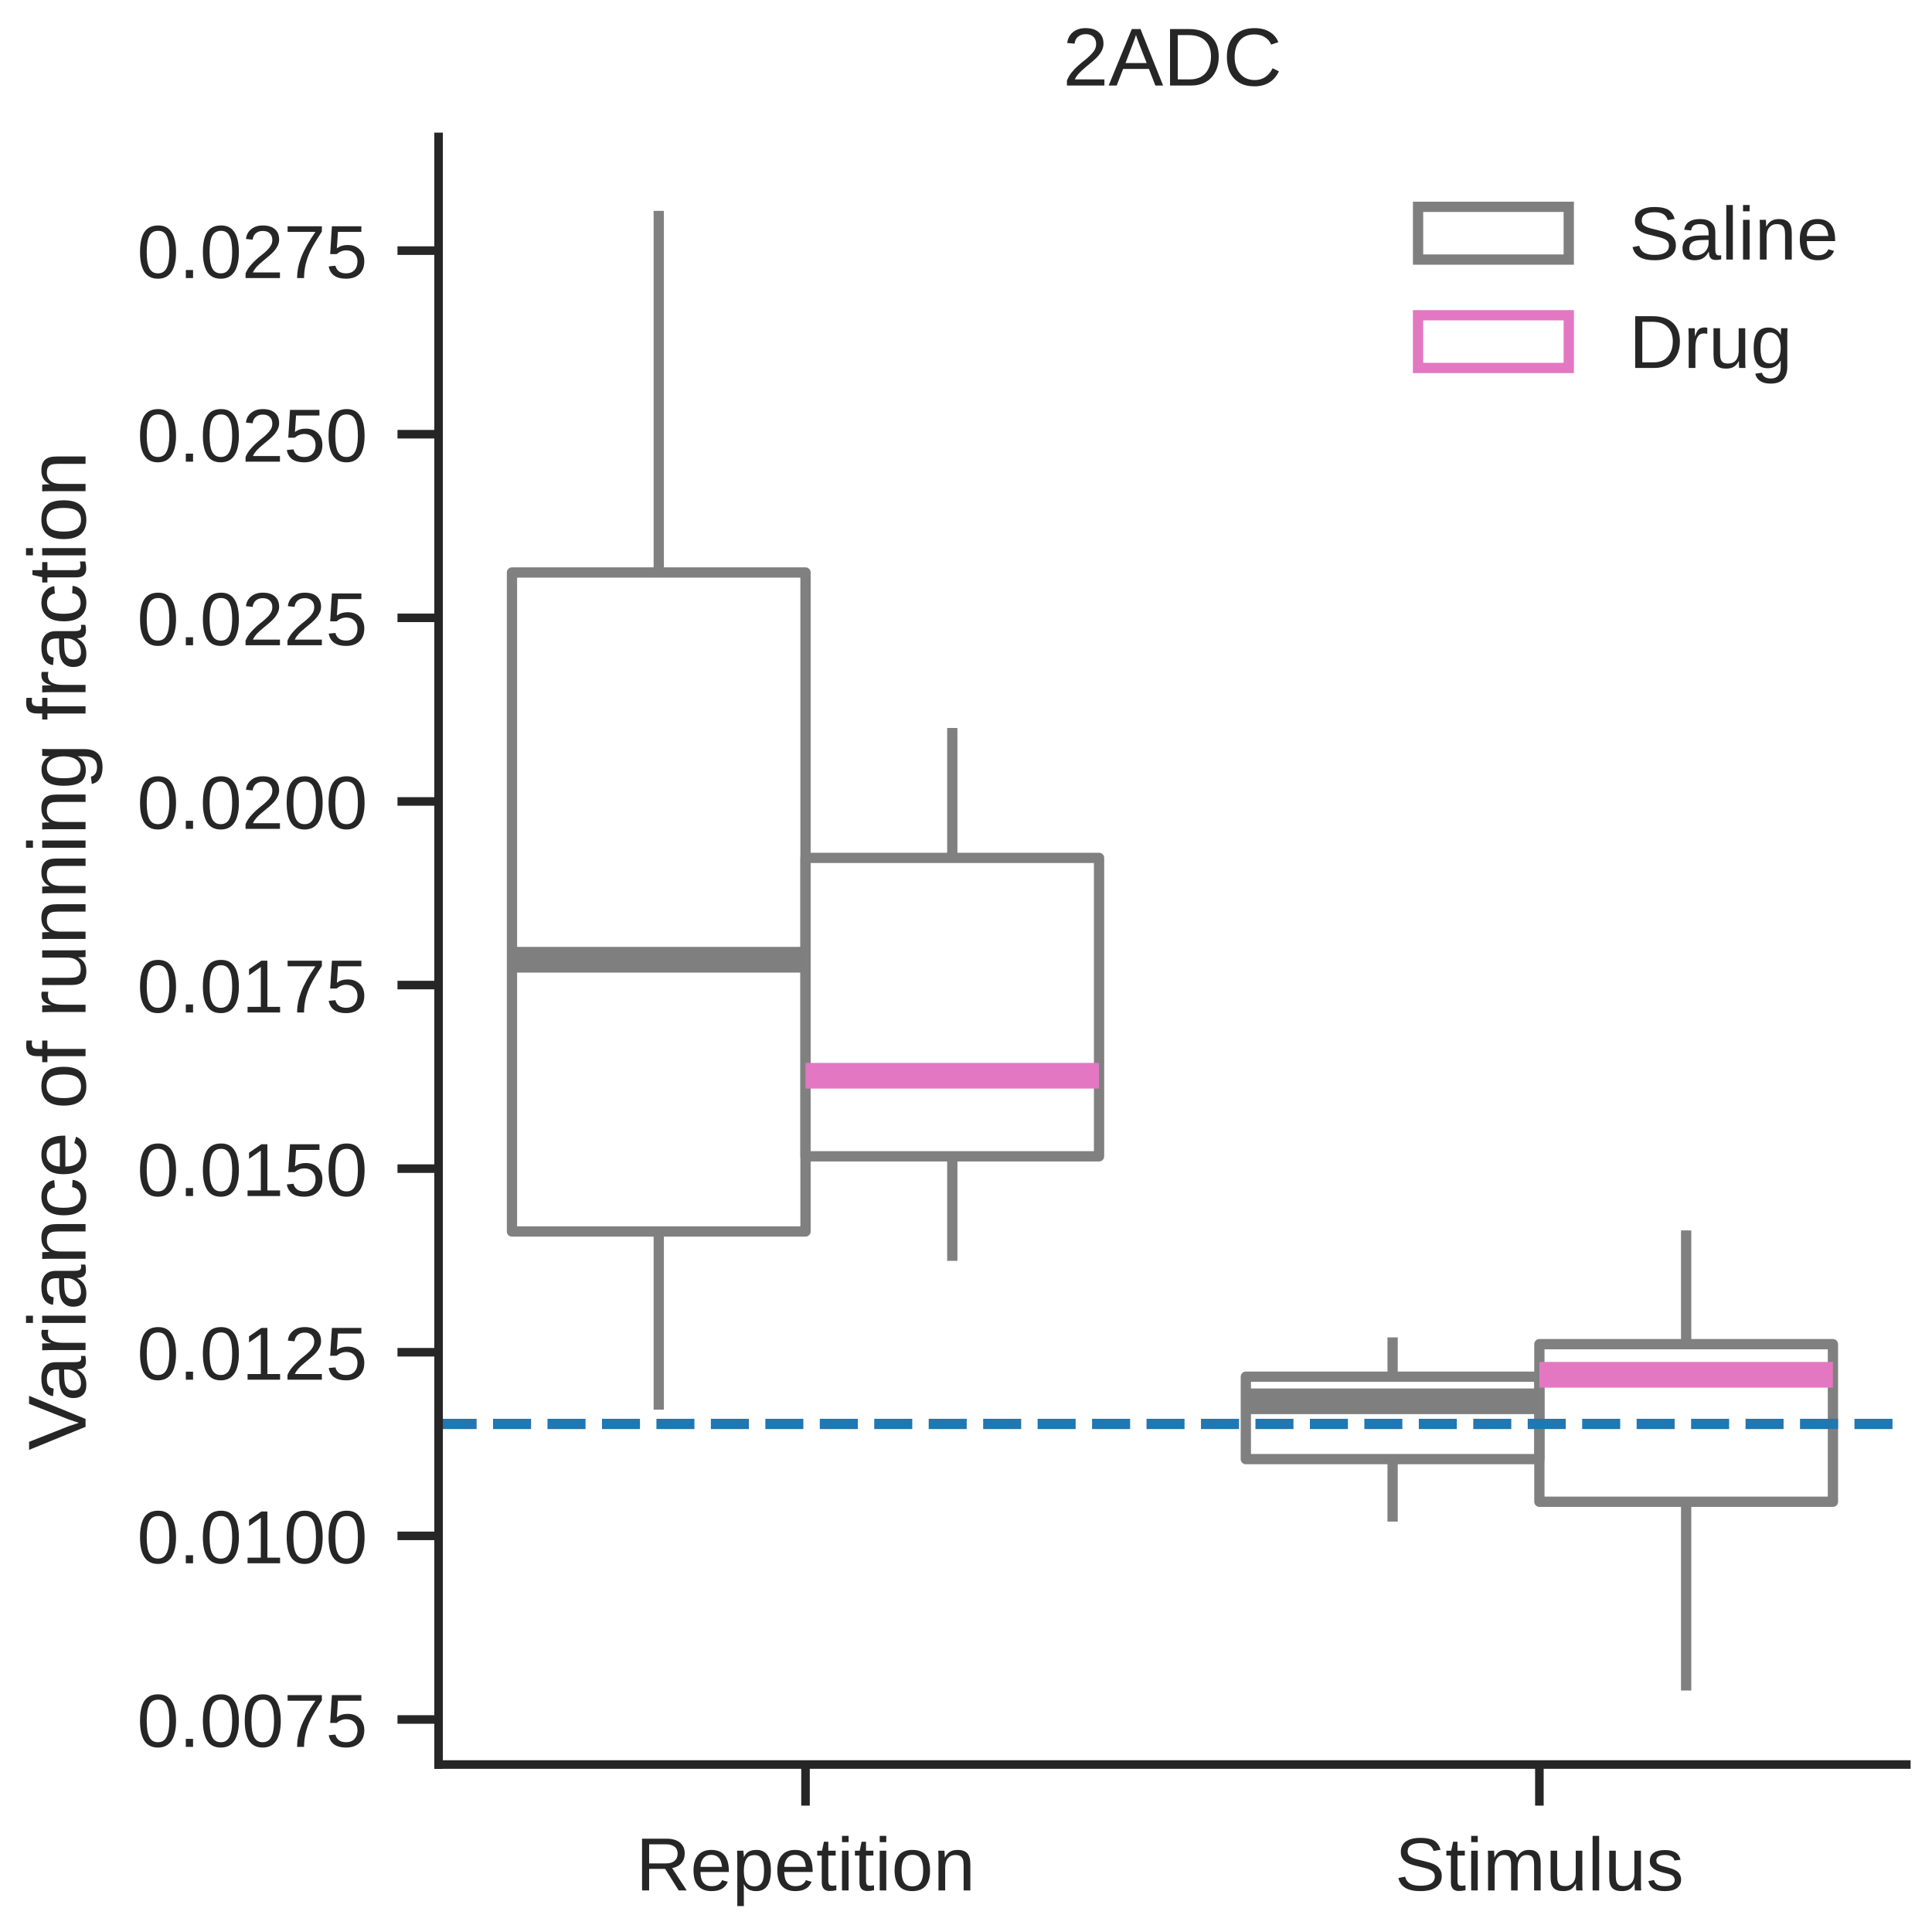
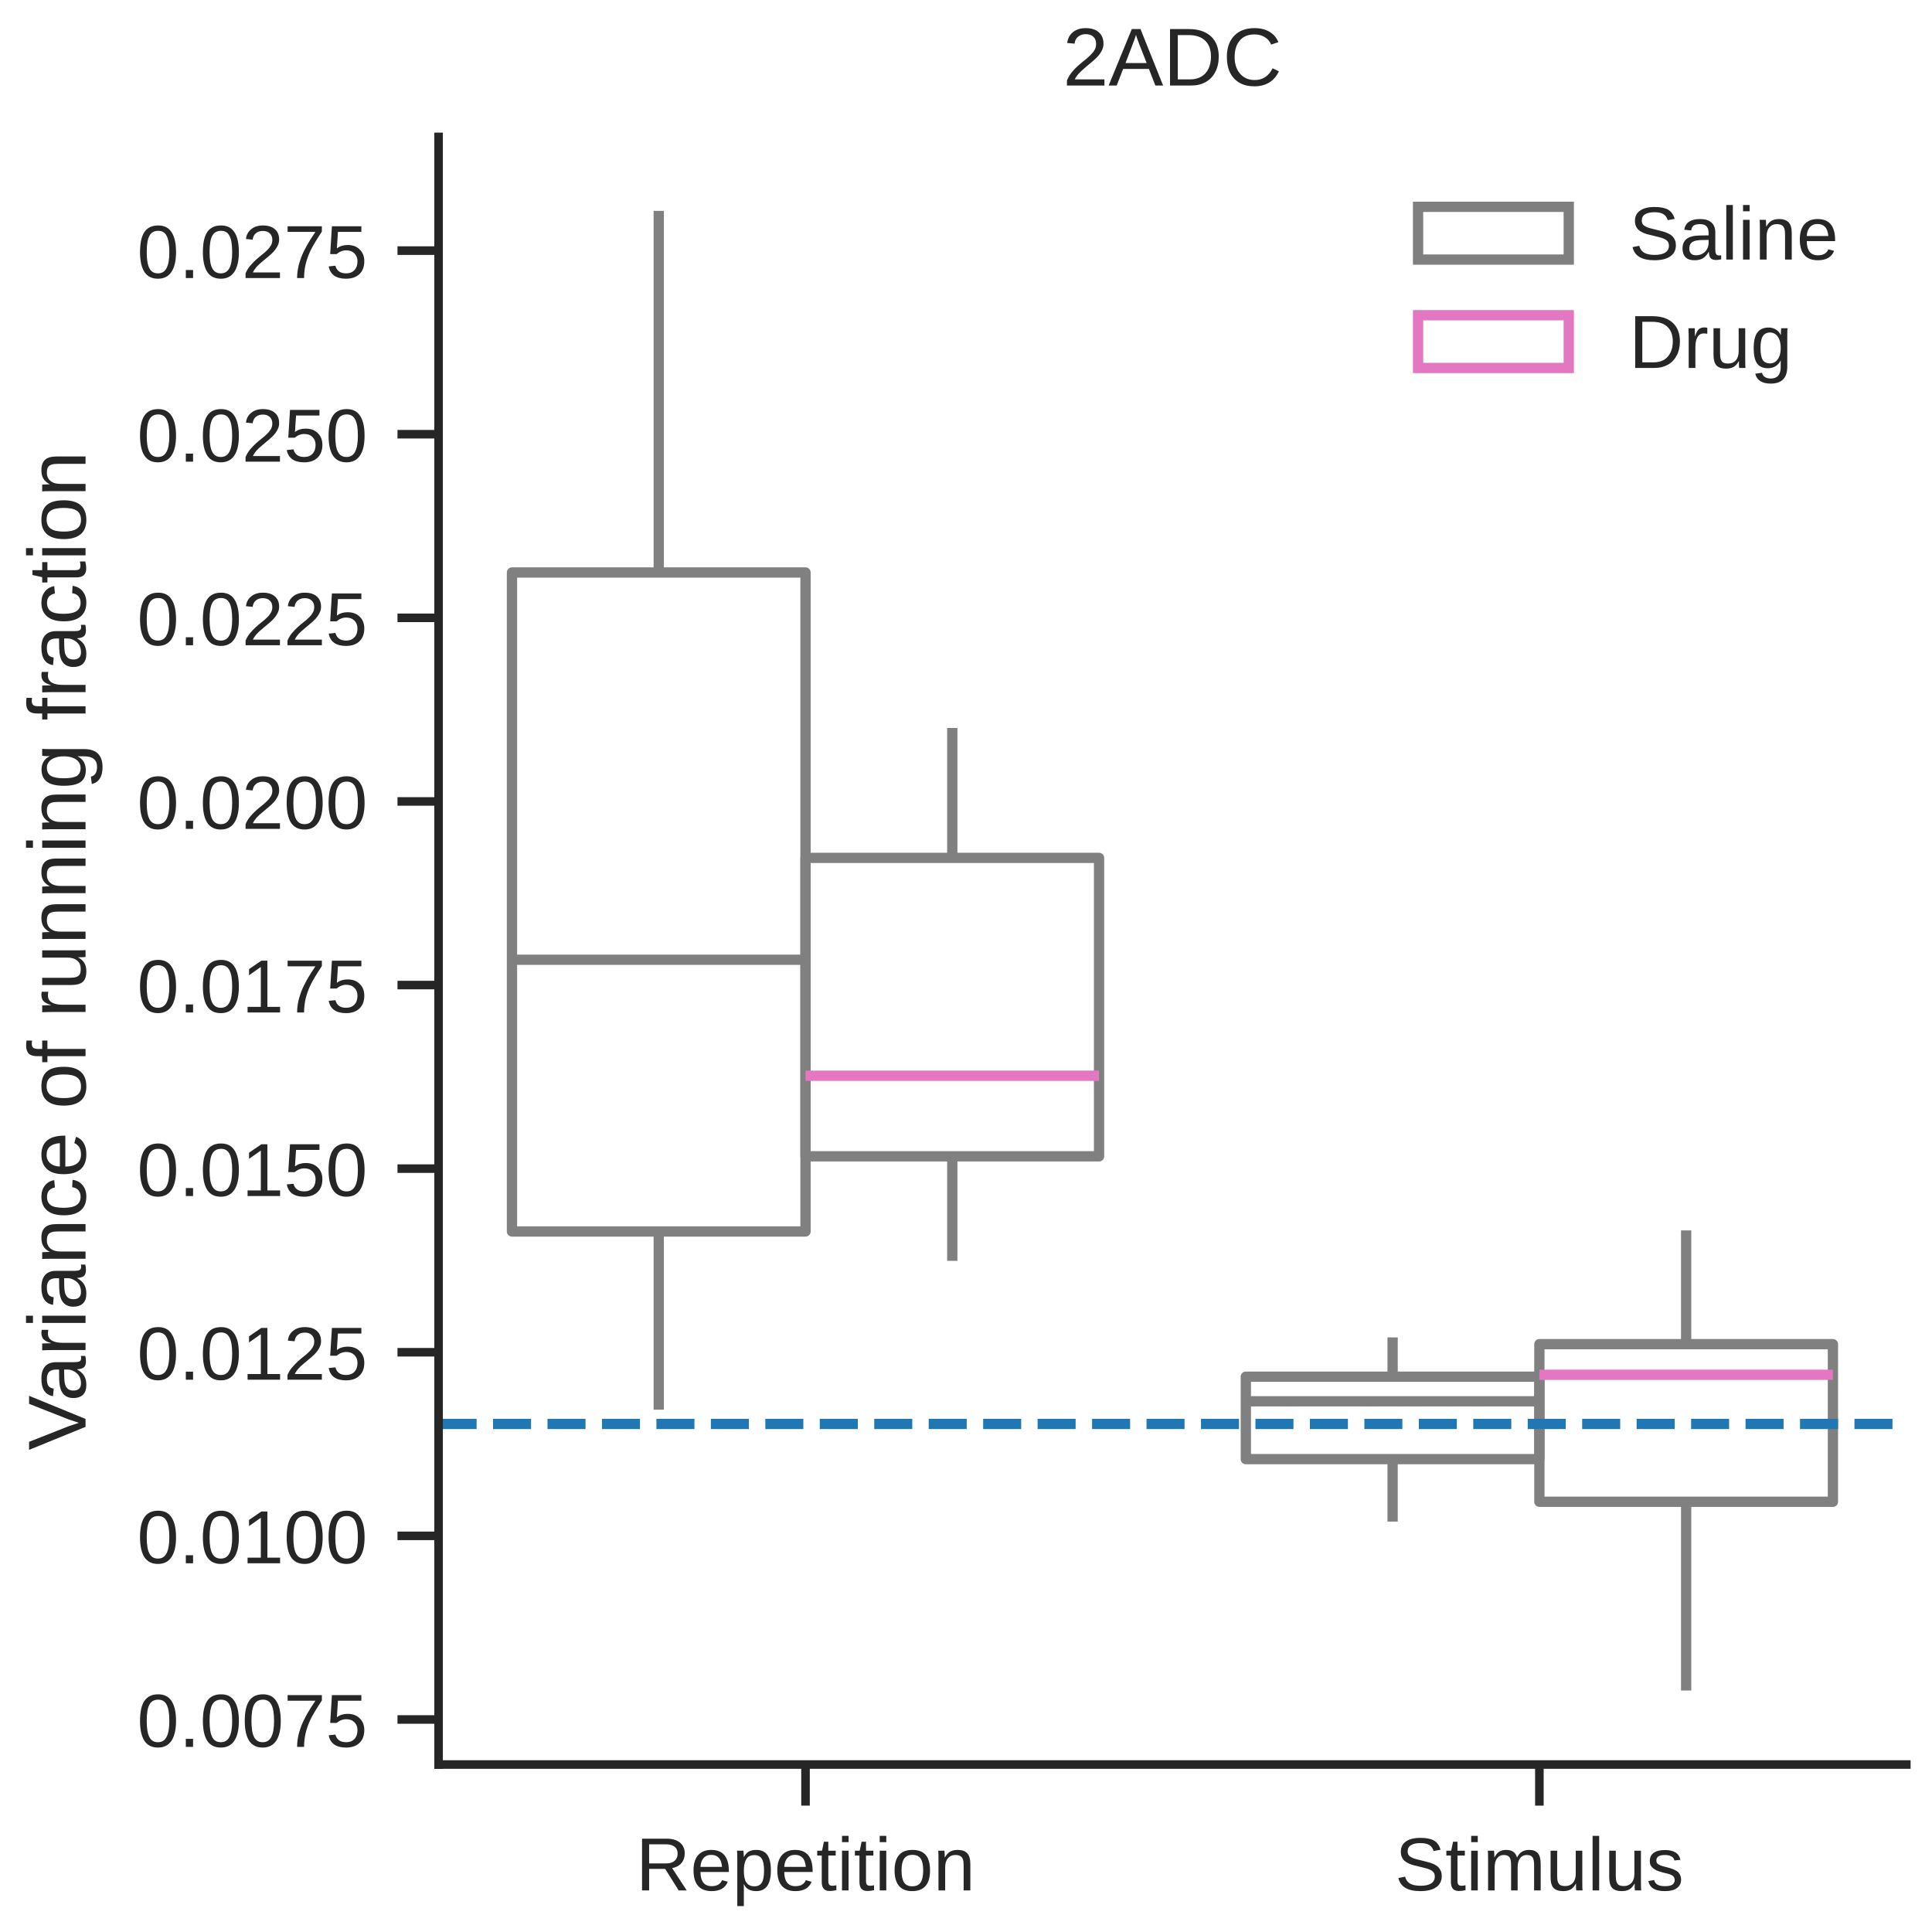
<svg xmlns="http://www.w3.org/2000/svg" xmlns:xlink="http://www.w3.org/1999/xlink" width="225.638pt" height="225.638pt" viewBox="0 0 225.638 225.638" version="1.1">
  <defs>
    <style type="text/css">*{stroke-linejoin: round; stroke-linecap: butt}</style>
  </defs>
  <g id="figure_1">
    <g id="patch_1">
      <path d="M 0 225.638  L 225.638 225.638  L 225.638 0  L 0 0  z " style="fill: #ffffff" />
    </g>
    <g id="axes_1">
      <g id="patch_2">
        <path d="M 51.223 206.079  L 222.638 206.079  L 222.638 15.989  L 51.223 15.989  z " style="fill: #ffffff" />
      </g>
      <g id="matplotlib.axis_1">
        <g id="xtick_1">
          <g id="line2d_1">
            <defs>
-               <path id="m5a4f3e592d" d="M 0 0  L 0 4.8  " style="stroke: #262626" />
+               <path id="m2273fafee2" d="M 0 0  L 0 4.8  " style="stroke: #262626" />
            </defs>
            <g>
-               <use xlink:href="#m5a4f3e592d" x="94.076" y="206.079" style="fill: #262626; stroke: #262626" />
+               <use xlink:href="#m2273fafee2" x="94.076" y="206.079" style="fill: #262626; stroke: #262626" />
            </g>
          </g>
          <g id="text_1">
            <text style="font-size: 8.8px; font-family: 'Arial', 'DejaVu Sans', 'Liberation Sans', 'Bitstream Vera Sans', sans-serif; text-anchor: middle; fill: #262626" x="94.076" y="220.786" transform="rotate(-0 94.0764 220.7856)">Repetition</text>
          </g>
        </g>
        <g id="xtick_2">
          <g id="line2d_2">
            <g>
-               <use xlink:href="#m5a4f3e592d" x="179.784" y="206.079" style="fill: #262626; stroke: #262626" />
+               <use xlink:href="#m2273fafee2" x="179.784" y="206.079" style="fill: #262626; stroke: #262626" />
            </g>
          </g>
          <g id="text_2">
            <text style="font-size: 8.8px; font-family: 'Arial', 'DejaVu Sans', 'Liberation Sans', 'Bitstream Vera Sans', sans-serif; text-anchor: middle; fill: #262626" x="179.784" y="220.786" transform="rotate(-0 179.7838 220.7856)">Stimulus</text>
          </g>
        </g>
      </g>
      <g id="matplotlib.axis_2">
        <g id="ytick_1">
          <g id="line2d_3">
            <defs>
-               <path id="m9c82e8645b" d="M 0 0  L -4.8 0  " style="stroke: #262626" />
+               <path id="maed253aec2" d="M 0 0  L -4.8 0  " style="stroke: #262626" />
            </defs>
            <g>
-               <use xlink:href="#m9c82e8645b" x="51.223" y="200.816" style="fill: #262626; stroke: #262626" />
+               <use xlink:href="#maed253aec2" x="51.223" y="200.816" style="fill: #262626; stroke: #262626" />
            </g>
          </g>
          <g id="text_3">
            <text style="font-size: 8.8px; font-family: 'Arial', 'DejaVu Sans', 'Liberation Sans', 'Bitstream Vera Sans', sans-serif; text-anchor: end; fill: #262626" x="42.923" y="204.019" transform="rotate(-0 42.92268 204.0189)">0.0075</text>
          </g>
        </g>
        <g id="ytick_2">
          <g id="line2d_4">
            <g>
-               <use xlink:href="#m9c82e8645b" x="51.223" y="179.372" style="fill: #262626; stroke: #262626" />
+               <use xlink:href="#maed253aec2" x="51.223" y="179.372" style="fill: #262626; stroke: #262626" />
            </g>
          </g>
          <g id="text_4">
            <text style="font-size: 8.8px; font-family: 'Arial', 'DejaVu Sans', 'Liberation Sans', 'Bitstream Vera Sans', sans-serif; text-anchor: end; fill: #262626" x="42.923" y="182.576" transform="rotate(-0 42.92268 182.5757)">0.0100</text>
          </g>
        </g>
        <g id="ytick_3">
          <g id="line2d_5">
            <g>
-               <use xlink:href="#m9c82e8645b" x="51.223" y="157.929" style="fill: #262626; stroke: #262626" />
+               <use xlink:href="#maed253aec2" x="51.223" y="157.929" style="fill: #262626; stroke: #262626" />
            </g>
          </g>
          <g id="text_5">
            <text style="font-size: 8.8px; font-family: 'Arial', 'DejaVu Sans', 'Liberation Sans', 'Bitstream Vera Sans', sans-serif; text-anchor: end; fill: #262626" x="42.923" y="161.133" transform="rotate(-0 42.92268 161.1325)">0.0125</text>
          </g>
        </g>
        <g id="ytick_4">
          <g id="line2d_6">
            <g>
-               <use xlink:href="#m9c82e8645b" x="51.223" y="136.486" style="fill: #262626; stroke: #262626" />
+               <use xlink:href="#maed253aec2" x="51.223" y="136.486" style="fill: #262626; stroke: #262626" />
            </g>
          </g>
          <g id="text_6">
            <text style="font-size: 8.8px; font-family: 'Arial', 'DejaVu Sans', 'Liberation Sans', 'Bitstream Vera Sans', sans-serif; text-anchor: end; fill: #262626" x="42.923" y="139.689" transform="rotate(-0 42.92268 139.6893)">0.0150</text>
          </g>
        </g>
        <g id="ytick_5">
          <g id="line2d_7">
            <g>
-               <use xlink:href="#m9c82e8645b" x="51.223" y="115.043" style="fill: #262626; stroke: #262626" />
+               <use xlink:href="#maed253aec2" x="51.223" y="115.043" style="fill: #262626; stroke: #262626" />
            </g>
          </g>
          <g id="text_7">
            <text style="font-size: 8.8px; font-family: 'Arial', 'DejaVu Sans', 'Liberation Sans', 'Bitstream Vera Sans', sans-serif; text-anchor: end; fill: #262626" x="42.923" y="118.246" transform="rotate(-0 42.92268 118.2461)">0.0175</text>
          </g>
        </g>
        <g id="ytick_6">
          <g id="line2d_8">
            <g>
-               <use xlink:href="#m9c82e8645b" x="51.223" y="93.6" style="fill: #262626; stroke: #262626" />
+               <use xlink:href="#maed253aec2" x="51.223" y="93.6" style="fill: #262626; stroke: #262626" />
            </g>
          </g>
          <g id="text_8">
            <text style="font-size: 8.8px; font-family: 'Arial', 'DejaVu Sans', 'Liberation Sans', 'Bitstream Vera Sans', sans-serif; text-anchor: end; fill: #262626" x="42.923" y="96.803" transform="rotate(-0 42.92268 96.80297)">0.0200</text>
          </g>
        </g>
        <g id="ytick_7">
          <g id="line2d_9">
            <g>
-               <use xlink:href="#m9c82e8645b" x="51.223" y="72.156" style="fill: #262626; stroke: #262626" />
+               <use xlink:href="#maed253aec2" x="51.223" y="72.156" style="fill: #262626; stroke: #262626" />
            </g>
          </g>
          <g id="text_9">
            <text style="font-size: 8.8px; font-family: 'Arial', 'DejaVu Sans', 'Liberation Sans', 'Bitstream Vera Sans', sans-serif; text-anchor: end; fill: #262626" x="42.923" y="75.36" transform="rotate(-0 42.92268 75.35978)">0.0225</text>
          </g>
        </g>
        <g id="ytick_8">
          <g id="line2d_10">
            <g>
-               <use xlink:href="#m9c82e8645b" x="51.223" y="50.713" style="fill: #262626; stroke: #262626" />
+               <use xlink:href="#maed253aec2" x="51.223" y="50.713" style="fill: #262626; stroke: #262626" />
            </g>
          </g>
          <g id="text_10">
            <text style="font-size: 8.8px; font-family: 'Arial', 'DejaVu Sans', 'Liberation Sans', 'Bitstream Vera Sans', sans-serif; text-anchor: end; fill: #262626" x="42.923" y="53.917" transform="rotate(-0 42.92268 53.9166)">0.0250</text>
          </g>
        </g>
        <g id="ytick_9">
          <g id="line2d_11">
            <g>
-               <use xlink:href="#m9c82e8645b" x="51.223" y="29.27" style="fill: #262626; stroke: #262626" />
+               <use xlink:href="#maed253aec2" x="51.223" y="29.27" style="fill: #262626; stroke: #262626" />
            </g>
          </g>
          <g id="text_11">
            <text style="font-size: 8.8px; font-family: 'Arial', 'DejaVu Sans', 'Liberation Sans', 'Bitstream Vera Sans', sans-serif; text-anchor: end; fill: #262626" x="42.923" y="32.473" transform="rotate(-0 42.92268 32.47342)">0.0275</text>
          </g>
        </g>
        <g id="text_12">
          <text style="font-size: 9.6px; font-family: 'Arial', 'DejaVu Sans', 'Liberation Sans', 'Bitstream Vera Sans', sans-serif; text-anchor: middle; fill: #262626" x="9.989" y="111.034" transform="rotate(-90 9.989303 111.0341)">Variance of running fraction</text>
        </g>
      </g>
      <g id="patch_3">
-         <path clip-path="url(#p34496fc692)" style="fill: none; stroke: #7f7f7f; stroke-width: 1.2; stroke-linejoin: miter" />
+         <path clip-path="url(#p14d20c2677)" style="fill: none; stroke: #7f7f7f; stroke-width: 1.2; stroke-linejoin: miter" />
      </g>
      <g id="patch_4">
-         <path clip-path="url(#p34496fc692)" style="fill: none; stroke: #e377c2; stroke-width: 1.2; stroke-linejoin: miter" />
+         <path clip-path="url(#p14d20c2677)" style="fill: none; stroke: #e377c2; stroke-width: 1.2; stroke-linejoin: miter" />
      </g>
      <g id="line2d_12">
-         <path d="M 59.793 143.824  L 94.076 143.824  L 94.076 66.861  L 59.793 66.861  L 59.793 143.824  " clip-path="url(#p34496fc692)" style="fill: none; stroke: #808080; stroke-width: 1.2; stroke-linecap: round" />
+         <path d="M 59.793 143.824  L 94.076 143.824  L 94.076 66.861  L 59.793 66.861  L 59.793 143.824  " clip-path="url(#p14d20c2677)" style="fill: none; stroke: #808080; stroke-width: 1.2; stroke-linecap: round" />
      </g>
      <g id="line2d_13">
-         <path d="M 76.935 143.824  L 76.935 164.639  " clip-path="url(#p34496fc692)" style="fill: none; stroke: #808080; stroke-width: 1.2" />
+         <path d="M 76.935 143.824  L 76.935 164.639  " clip-path="url(#p14d20c2677)" style="fill: none; stroke: #808080; stroke-width: 1.2" />
      </g>
      <g id="line2d_14">
-         <path d="M 76.935 66.861  L 76.935 24.63  " clip-path="url(#p34496fc692)" style="fill: none; stroke: #808080; stroke-width: 1.2" />
+         <path d="M 76.935 66.861  L 76.935 24.63  " clip-path="url(#p14d20c2677)" style="fill: none; stroke: #808080; stroke-width: 1.2" />
      </g>
      <g id="line2d_15">
-         <path d="M 145.501 170.411  L 179.784 170.411  L 179.784 160.784  L 145.501 160.784  L 145.501 170.411  " clip-path="url(#p34496fc692)" style="fill: none; stroke: #808080; stroke-width: 1.2; stroke-linecap: round" />
+         <path d="M 145.501 170.411  L 179.784 170.411  L 179.784 160.784  L 145.501 160.784  L 145.501 170.411  " clip-path="url(#p14d20c2677)" style="fill: none; stroke: #808080; stroke-width: 1.2; stroke-linecap: round" />
      </g>
      <g id="line2d_16">
-         <path d="M 162.642 170.411  L 162.642 177.709  " clip-path="url(#p34496fc692)" style="fill: none; stroke: #808080; stroke-width: 1.2" />
+         <path d="M 162.642 170.411  L 162.642 177.709  " clip-path="url(#p14d20c2677)" style="fill: none; stroke: #808080; stroke-width: 1.2" />
      </g>
      <g id="line2d_17">
-         <path d="M 162.642 160.784  L 162.642 156.194  " clip-path="url(#p34496fc692)" style="fill: none; stroke: #808080; stroke-width: 1.2" />
+         <path d="M 162.642 160.784  L 162.642 156.194  " clip-path="url(#p14d20c2677)" style="fill: none; stroke: #808080; stroke-width: 1.2" />
      </g>
      <g id="line2d_18">
-         <path d="M 94.076 135.047  L 128.359 135.047  L 128.359 100.193  L 94.076 100.193  L 94.076 135.047  " clip-path="url(#p34496fc692)" style="fill: none; stroke: #808080; stroke-width: 1.2; stroke-linecap: round" />
+         <path d="M 94.076 135.047  L 128.359 135.047  L 128.359 100.193  L 94.076 100.193  L 94.076 135.047  " clip-path="url(#p14d20c2677)" style="fill: none; stroke: #808080; stroke-width: 1.2; stroke-linecap: round" />
      </g>
      <g id="line2d_19">
-         <path d="M 111.218 135.047  L 111.218 147.257  " clip-path="url(#p34496fc692)" style="fill: none; stroke: #808080; stroke-width: 1.2" />
+         <path d="M 111.218 135.047  L 111.218 147.257  " clip-path="url(#p14d20c2677)" style="fill: none; stroke: #808080; stroke-width: 1.2" />
      </g>
      <g id="line2d_20">
-         <path d="M 111.218 100.193  L 111.218 85.018  " clip-path="url(#p34496fc692)" style="fill: none; stroke: #808080; stroke-width: 1.2" />
+         <path d="M 111.218 100.193  L 111.218 85.018  " clip-path="url(#p14d20c2677)" style="fill: none; stroke: #808080; stroke-width: 1.2" />
      </g>
      <g id="line2d_21">
-         <path d="M 179.784 175.389  L 214.067 175.389  L 214.067 156.985  L 179.784 156.985  L 179.784 175.389  " clip-path="url(#p34496fc692)" style="fill: none; stroke: #808080; stroke-width: 1.2; stroke-linecap: round" />
+         <path d="M 179.784 175.389  L 214.067 175.389  L 214.067 156.985  L 179.784 156.985  L 179.784 175.389  " clip-path="url(#p14d20c2677)" style="fill: none; stroke: #808080; stroke-width: 1.2; stroke-linecap: round" />
      </g>
      <g id="line2d_22">
-         <path d="M 196.925 175.389  L 196.925 197.439  " clip-path="url(#p34496fc692)" style="fill: none; stroke: #808080; stroke-width: 1.2" />
+         <path d="M 196.925 175.389  L 196.925 197.439  " clip-path="url(#p14d20c2677)" style="fill: none; stroke: #808080; stroke-width: 1.2" />
      </g>
      <g id="line2d_23">
-         <path d="M 196.925 156.985  L 196.925 143.698  " clip-path="url(#p34496fc692)" style="fill: none; stroke: #808080; stroke-width: 1.2" />
+         <path d="M 196.925 156.985  L 196.925 143.698  " clip-path="url(#p14d20c2677)" style="fill: none; stroke: #808080; stroke-width: 1.2" />
      </g>
      <g id="line2d_24">
-         <path d="M 51.223 166.3  L 222.638 166.3  " clip-path="url(#p34496fc692)" style="fill: none; stroke-dasharray: 4.44,1.92; stroke-dashoffset: 0; stroke: #1f77b4; stroke-width: 1.2" />
+         <path d="M 51.223 166.3  L 222.638 166.3  " clip-path="url(#p14d20c2677)" style="fill: none; stroke-dasharray: 4.44,1.92; stroke-dashoffset: 0; stroke: #1f77b4; stroke-width: 1.2" />
      </g>
      <g id="line2d_25">
-         <path d="M 59.793 112.089  L 94.076 112.089  " clip-path="url(#p34496fc692)" style="fill: none; stroke: #7f7f7f; stroke-width: 3" />
+         <path d="M 59.793 112.089  L 94.076 112.089  " clip-path="url(#p14d20c2677)" style="fill: none; stroke: #7f7f7f; stroke-width: 1.2" />
      </g>
      <g id="line2d_26">
-         <path d="M 145.501 163.656  L 179.784 163.656  " clip-path="url(#p34496fc692)" style="fill: none; stroke: #7f7f7f; stroke-width: 3" />
+         <path d="M 145.501 163.656  L 179.784 163.656  " clip-path="url(#p14d20c2677)" style="fill: none; stroke: #7f7f7f; stroke-width: 1.2" />
      </g>
      <g id="line2d_27">
-         <path d="M 94.076 125.635  L 128.359 125.635  " clip-path="url(#p34496fc692)" style="fill: none; stroke: #e377c2; stroke-width: 3" />
+         <path d="M 94.076 125.635  L 128.359 125.635  " clip-path="url(#p14d20c2677)" style="fill: none; stroke: #e377c2; stroke-width: 1.2" />
      </g>
      <g id="line2d_28">
-         <path d="M 179.784 160.561  L 214.067 160.561  " clip-path="url(#p34496fc692)" style="fill: none; stroke: #e377c2; stroke-width: 3" />
+         <path d="M 179.784 160.561  L 214.067 160.561  " clip-path="url(#p14d20c2677)" style="fill: none; stroke: #e377c2; stroke-width: 1.2" />
      </g>
      <g id="patch_5">
        <path d="M 51.223 206.079  L 51.223 15.989  " style="fill: none; stroke: #262626; stroke-linejoin: miter; stroke-linecap: square" />
      </g>
      <g id="patch_6">
        <path d="M 51.223 206.079  L 222.638 206.079  " style="fill: none; stroke: #262626; stroke-linejoin: miter; stroke-linecap: square" />
      </g>
      <g id="text_13">
        <text style="font-size: 9.6px; font-family: 'Arial', 'DejaVu Sans', 'Liberation Sans', 'Bitstream Vera Sans', sans-serif; text-anchor: middle; fill: #262626" x="136.93" y="9.989" transform="rotate(-0 136.9301 9.989303)">2ADC</text>
      </g>
      <g id="legend_1">
        <g id="patch_7">
          <path d="M 165.616 30.316  L 183.216 30.316  L 183.216 24.156  L 165.616 24.156  L 165.616 30.316  z " style="fill: none; stroke: #7f7f7f; stroke-width: 1.2; stroke-linejoin: miter" />
        </g>
        <g id="text_14">
          <text style="font-size: 8.8px; font-family: 'Arial', 'DejaVu Sans', 'Liberation Sans', 'Bitstream Vera Sans', sans-serif; text-anchor: start; fill: #262626" x="190.256" y="30.316" transform="rotate(-0 190.2563 30.31594)">Saline</text>
        </g>
        <g id="patch_8">
          <path d="M 165.616 42.975  L 183.216 42.975  L 183.216 36.815  L 165.616 36.815  L 165.616 42.975  z " style="fill: none; stroke: #e377c2; stroke-width: 1.2; stroke-linejoin: miter" />
        </g>
        <g id="text_15">
          <text style="font-size: 8.8px; font-family: 'Arial', 'DejaVu Sans', 'Liberation Sans', 'Bitstream Vera Sans', sans-serif; text-anchor: start; fill: #262626" x="190.256" y="42.975" transform="rotate(-0 190.2563 42.97454)">Drug</text>
        </g>
      </g>
    </g>
  </g>
  <defs>
-     <clipPath id="p34496fc692">
+     <clipPath id="p14d20c2677">
      <rect x="51.223" y="15.989" width="171.415" height="190.09" />
    </clipPath>
  </defs>
</svg>
